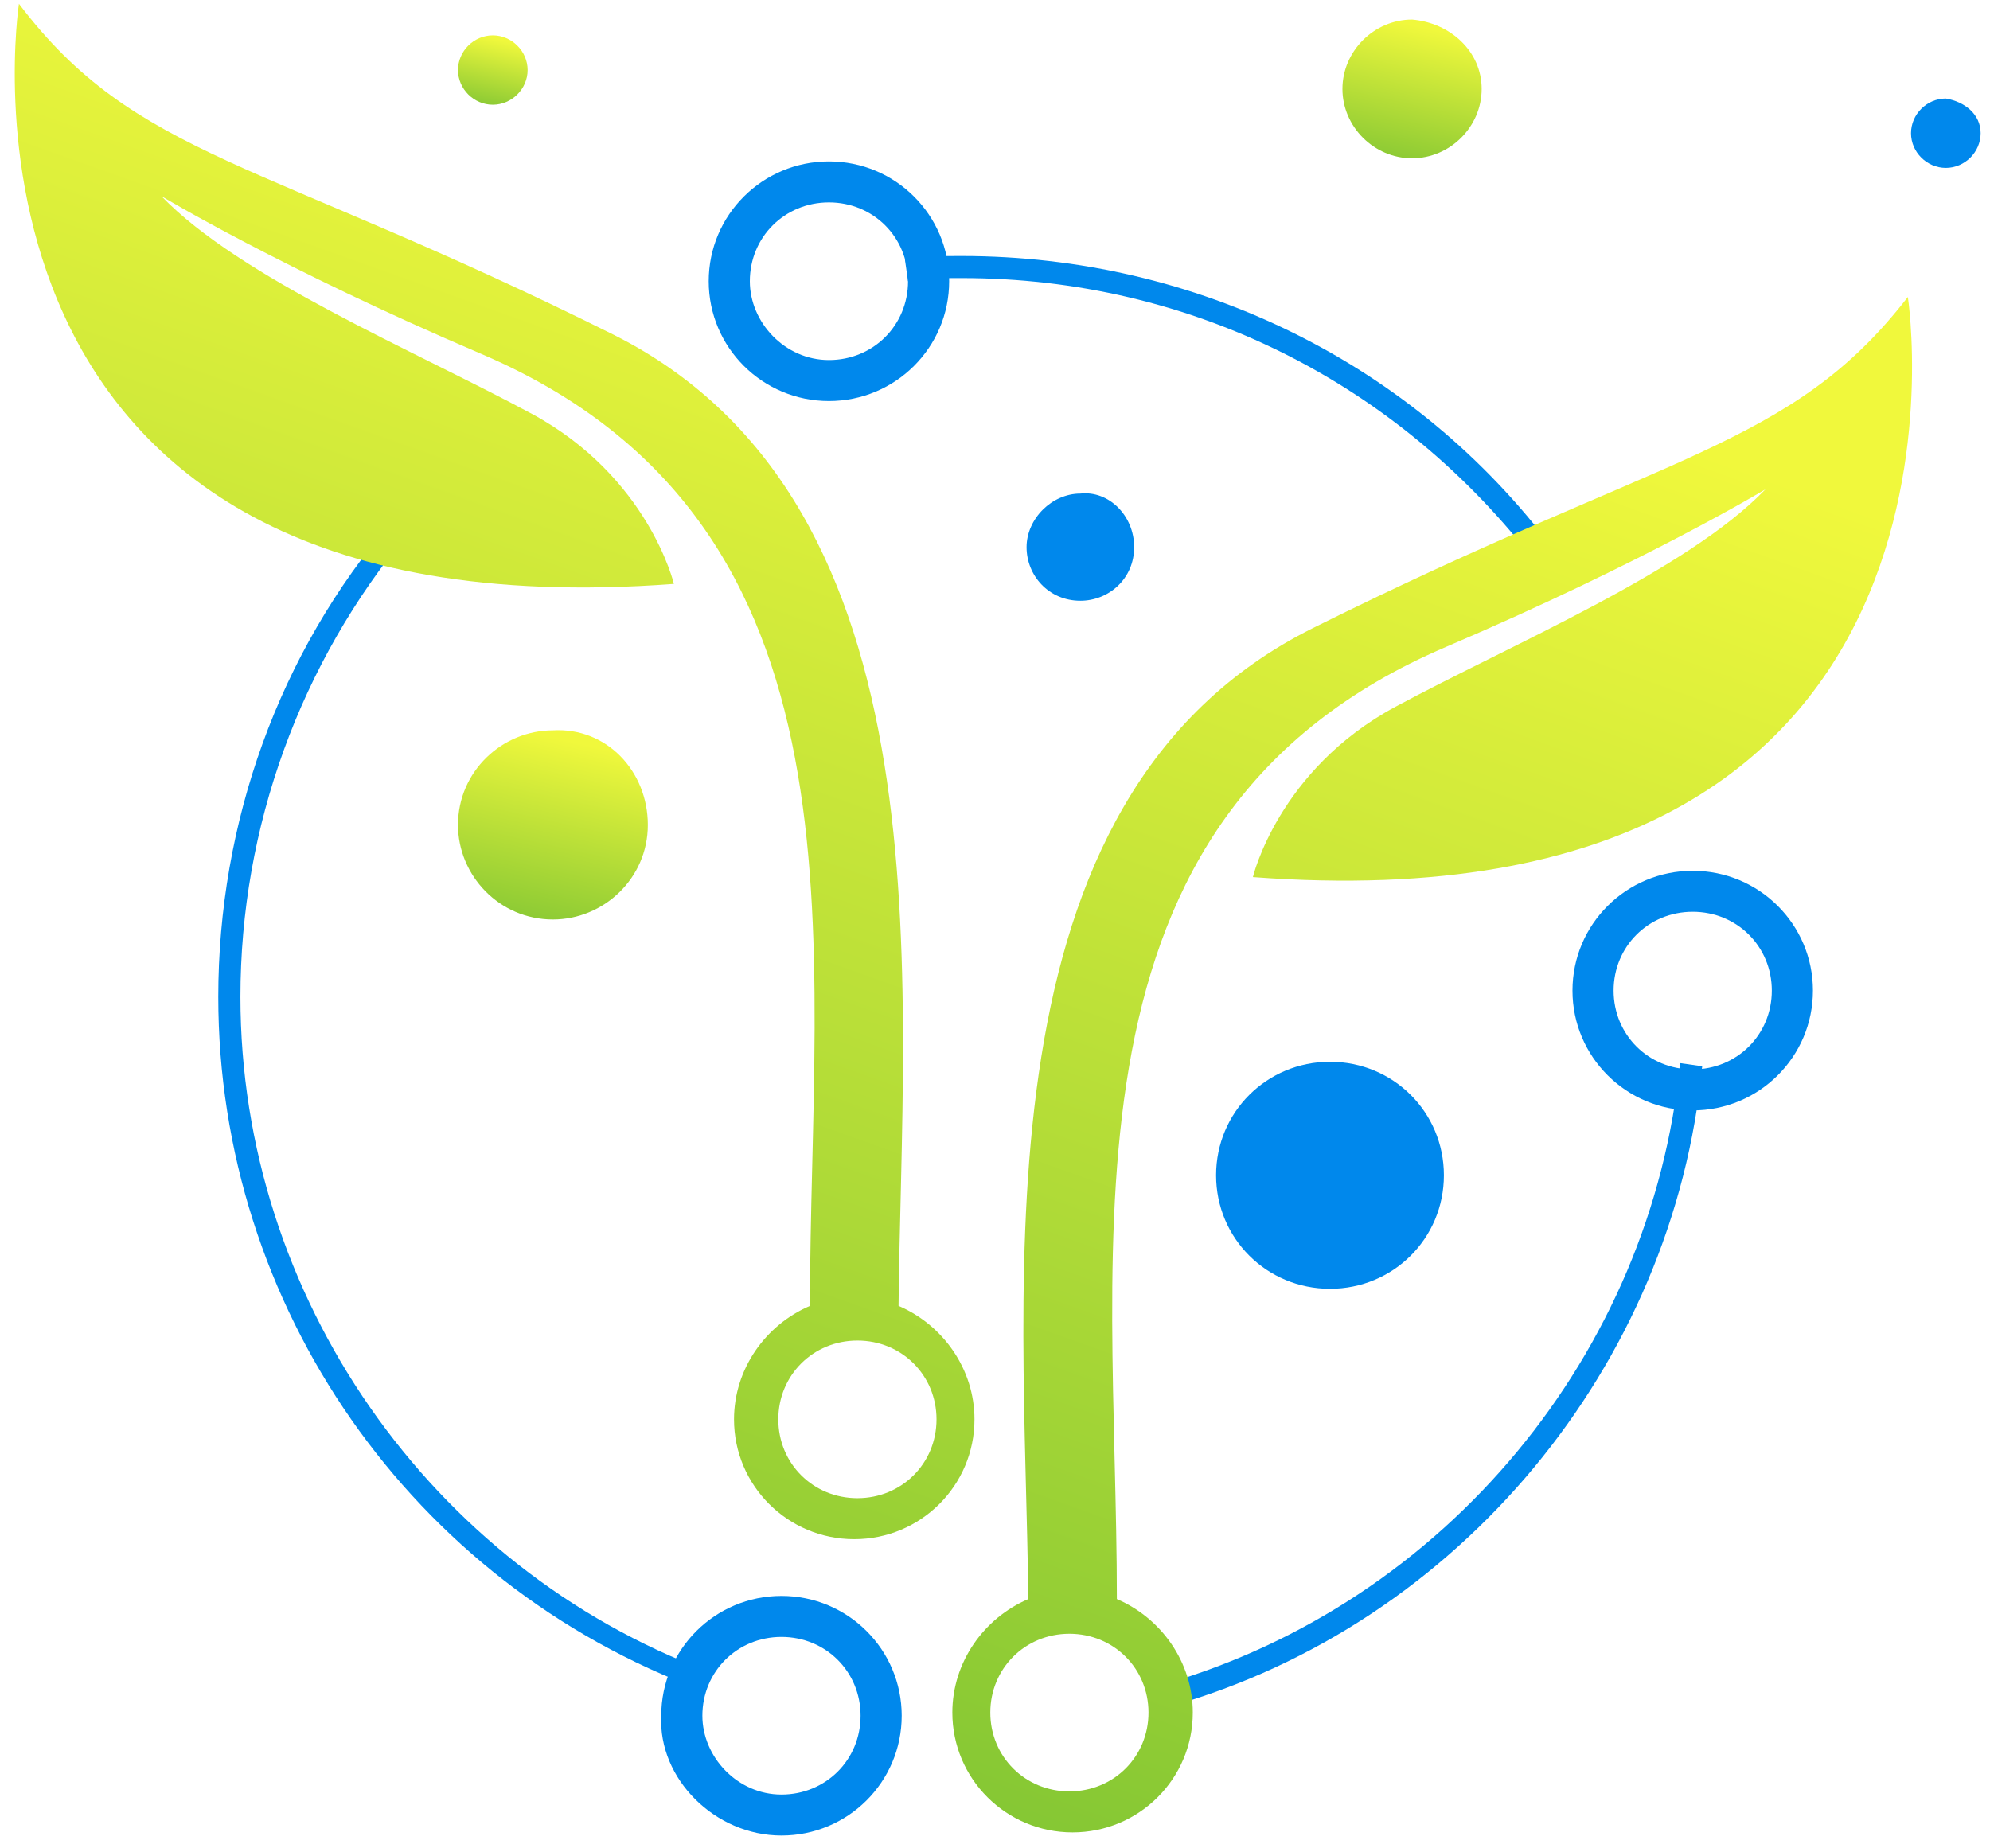
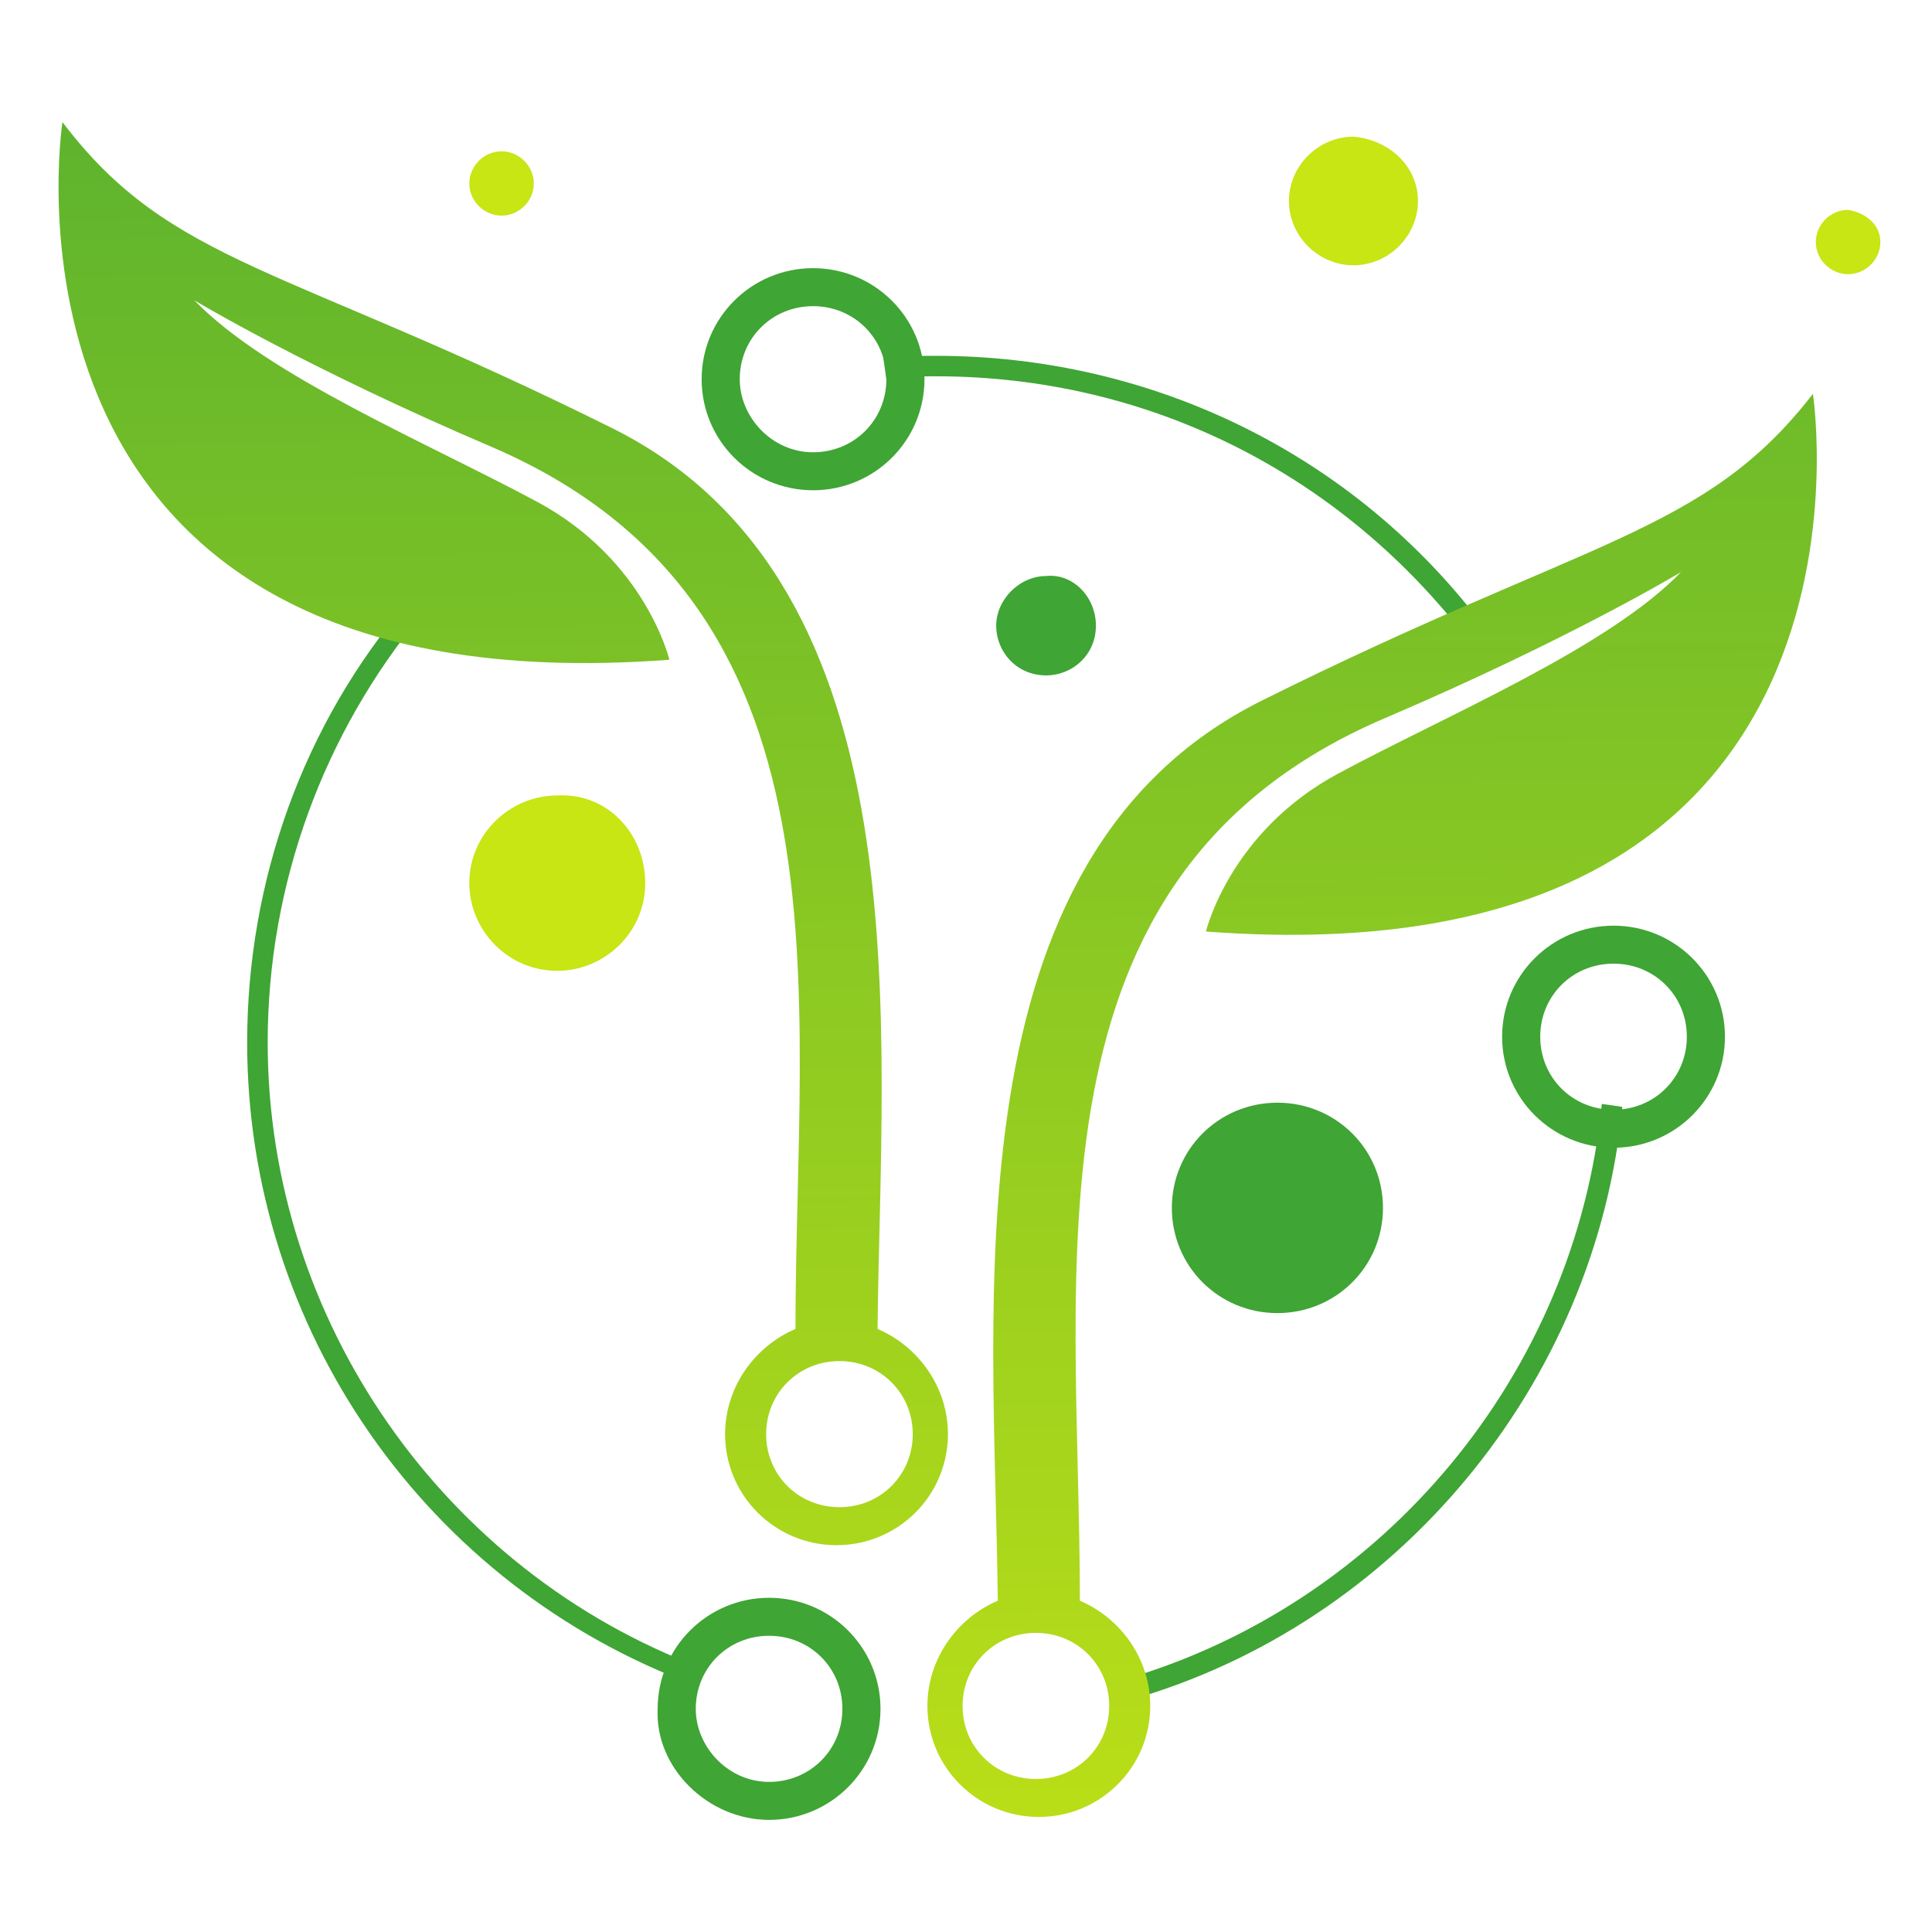
- <svg xmlns="http://www.w3.org/2000/svg" width="126" height="117" viewBox="0 0 126 117" fill="none">
-   <path fill-rule="evenodd" clip-rule="evenodd" d="M49.48 113.644C52.285 113.644 54.489 111.448 54.489 108.652C54.489 105.857 52.285 103.661 49.48 103.661C46.676 103.661 44.472 105.857 44.472 108.652C44.472 111.248 46.676 113.644 49.48 113.644ZM49.48 116.239C53.688 116.239 57.093 112.845 57.093 108.652C57.093 104.46 53.688 101.065 49.48 101.065C45.273 101.065 41.868 104.46 41.868 108.652C41.667 112.645 45.273 116.239 49.48 116.239Z" fill="#0088EC" />
-   <path fill-rule="evenodd" clip-rule="evenodd" d="M107.177 67.723C109.981 67.723 112.185 65.527 112.185 62.732C112.185 59.936 109.981 57.74 107.177 57.74C104.372 57.74 102.168 59.936 102.168 62.732C102.168 65.527 104.372 67.723 107.177 67.723ZM107.177 70.319C111.384 70.319 114.789 66.924 114.789 62.732C114.789 58.539 111.384 55.145 107.177 55.145C102.97 55.145 99.564 58.539 99.564 62.732C99.564 66.924 102.97 70.319 107.177 70.319Z" fill="#0088EC" />
-   <path fill-rule="evenodd" clip-rule="evenodd" d="M52.486 22.8C55.29 22.8 57.494 20.604 57.494 17.809C57.494 15.014 55.29 12.818 52.486 12.818C49.681 12.818 47.477 15.014 47.477 17.809C47.477 20.404 49.681 22.8 52.486 22.8ZM52.486 25.396C56.693 25.396 60.098 22.002 60.098 17.809C60.098 13.616 56.693 10.222 52.486 10.222C48.279 10.222 44.873 13.616 44.873 17.809C44.873 22.002 48.279 25.396 52.486 25.396Z" fill="#0088EC" />
-   <path d="M41.019 52.239C41.019 55.633 38.215 58.229 35.009 58.229C31.604 58.229 28.999 55.434 28.999 52.239C28.999 48.845 31.804 46.249 35.009 46.249C38.415 46.05 41.019 48.845 41.019 52.239Z" fill="url(#paint0_linear)" />
-   <path d="M71.811 34.65C71.811 36.647 70.208 38.044 68.405 38.044C66.402 38.044 64.999 36.447 64.999 34.65C64.999 32.853 66.602 31.256 68.405 31.256C70.208 31.056 71.811 32.654 71.811 34.65Z" fill="#0088EC" />
-   <path d="M125.407 8.435C125.407 9.633 124.405 10.632 123.203 10.632C122.001 10.632 120.999 9.633 120.999 8.435C120.999 7.238 122.001 6.239 123.203 6.239C124.405 6.439 125.407 7.238 125.407 8.435Z" fill="#0088EC" />
-   <path d="M33.407 4.435C33.407 5.633 32.405 6.632 31.203 6.632C30.001 6.632 28.999 5.633 28.999 4.435C28.999 3.238 30.001 2.239 31.203 2.239C32.405 2.239 33.407 3.238 33.407 4.435Z" fill="url(#paint1_linear)" />
-   <path d="M91.423 74.427C91.423 78.42 88.218 81.615 84.211 81.615C80.205 81.615 76.999 78.42 76.999 74.427C76.999 70.434 80.205 67.239 84.211 67.239C88.218 67.239 91.423 70.434 91.423 74.427Z" fill="#0088EC" />
-   <path d="M93.814 5.632C93.814 8.028 91.811 10.024 89.407 10.024C87.003 10.024 84.999 8.028 84.999 5.632C84.999 3.236 87.003 1.239 89.407 1.239C91.811 1.439 93.814 3.236 93.814 5.632Z" fill="url(#paint2_linear)" />
-   <path d="M97.36 35.778C88.546 24.198 75.324 17.609 60.9 17.609C59.698 17.609 58.496 17.609 57.494 17.809L57.294 16.411C58.496 16.212 59.698 16.212 60.9 16.212C75.724 16.212 89.547 23 98.362 34.78L97.36 35.778Z" fill="#0088EC" />
-   <path d="M44.472 107.055C26.041 100.267 13.821 82.697 13.821 63.131C13.821 52.15 17.628 41.368 24.84 32.983L25.841 33.781C19.03 41.967 15.223 52.349 15.223 63.131C15.223 82.098 27.244 99.268 44.873 105.857L44.472 107.055Z" fill="#0088EC" />
-   <path d="M74.122 108.054L73.721 106.656C91.551 101.465 104.572 85.692 106.375 67.324L107.778 67.523C105.975 86.491 92.352 102.862 74.122 108.054Z" fill="#0088EC" />
-   <path fill-rule="evenodd" clip-rule="evenodd" d="M54.289 84.893C51.484 84.893 49.28 87.09 49.28 89.885C49.28 92.68 51.484 94.876 54.289 94.876C57.093 94.876 59.297 92.68 59.297 89.885C59.297 87.09 57.093 84.893 54.289 84.893ZM38.863 21.203C16.426 10.022 8.613 10.022 1.2 0.239C1.2 0.239 -5.01 40.57 42.669 36.976C42.669 36.976 41.067 30.188 33.654 26.195C26.242 22.201 15.224 17.609 10.215 12.418C10.215 12.418 17.828 17.01 30.449 22.401C55.691 33.182 51.284 59.737 51.284 82.697C48.479 83.895 46.476 86.69 46.476 89.885C46.476 94.078 49.881 97.472 54.088 97.472C58.295 97.472 61.701 94.078 61.701 89.885C61.701 86.69 59.698 83.895 56.893 82.697C57.093 62.332 60.299 31.985 38.863 21.203Z" fill="url(#paint3_linear)" />
-   <path fill-rule="evenodd" clip-rule="evenodd" d="M67.711 103.461C70.516 103.461 72.719 105.658 72.719 108.453C72.719 111.248 70.516 113.444 67.711 113.444C64.906 113.444 62.703 111.248 62.703 108.453C62.703 105.658 64.906 103.461 67.711 103.461ZM83.137 39.771C105.574 28.59 113.387 28.391 120.799 18.807C120.799 18.807 127.01 59.138 79.33 55.544C79.33 55.544 80.933 48.756 88.345 44.763C95.758 40.77 106.776 36.177 111.784 30.986C111.784 30.986 104.172 35.578 91.551 40.969C66.309 51.751 70.716 78.305 70.716 101.265C73.521 102.463 75.524 105.258 75.524 108.453C75.524 112.646 72.118 116.04 67.911 116.04C63.704 116.04 60.299 112.646 60.299 108.453C60.299 105.258 62.302 102.463 65.107 101.265C64.906 80.9 61.501 50.553 83.137 39.771Z" fill="url(#paint4_linear)" />
+ <svg xmlns="http://www.w3.org/2000/svg" width="132" height="132" viewBox="0 0 132 132" fill="none">
+   <path fill-rule="evenodd" clip-rule="evenodd" d="M52.545 121.744C55.35 121.744 57.554 119.548 57.554 116.752C57.554 113.957 55.35 111.761 52.545 111.761C49.741 111.761 47.537 113.957 47.537 116.752C47.537 119.348 49.741 121.744 52.545 121.744ZM52.545 124.339C56.752 124.339 60.158 120.945 60.158 116.752C60.158 112.56 56.752 109.166 52.545 109.166C48.339 109.166 44.933 112.56 44.933 116.752C44.732 120.746 48.339 124.339 52.545 124.339Z" fill="#3FA535" />
+   <path fill-rule="evenodd" clip-rule="evenodd" d="M110.242 75.823C113.046 75.823 115.25 73.627 115.25 70.832C115.25 68.036 113.046 65.84 110.242 65.84C107.437 65.84 105.233 68.036 105.233 70.832C105.233 73.627 107.437 75.823 110.242 75.823ZM110.242 78.418C114.449 78.418 117.854 75.024 117.854 70.832C117.854 66.639 114.449 63.245 110.242 63.245C106.035 63.245 102.629 66.639 102.629 70.832C102.629 75.024 106.035 78.418 110.242 78.418Z" fill="#3FA535" />
+   <path fill-rule="evenodd" clip-rule="evenodd" d="M55.55 30.901C58.355 30.901 60.559 28.704 60.559 25.909C60.559 23.114 58.355 20.918 55.55 20.918C52.745 20.918 50.542 23.114 50.542 25.909C50.542 28.505 52.745 30.901 55.55 30.901ZM55.55 33.496C59.757 33.496 63.163 30.102 63.163 25.909C63.163 21.716 59.757 18.322 55.55 18.322C51.343 18.322 47.938 21.716 47.938 25.909C47.938 30.102 51.343 33.496 55.55 33.496Z" fill="#3FA535" />
+   <path d="M44.084 60.339C44.084 63.733 41.28 66.329 38.075 66.329C34.669 66.329 32.065 63.534 32.065 60.339C32.065 56.945 34.869 54.349 38.075 54.349C41.48 54.15 44.084 56.945 44.084 60.339Z" fill="#C8E514" />
+   <path d="M74.876 42.75C74.876 44.747 73.273 46.145 71.47 46.145C69.467 46.145 68.064 44.547 68.064 42.75C68.064 40.953 69.667 39.356 71.47 39.356C73.273 39.157 74.876 40.754 74.876 42.75Z" fill="#3FA535" />
+   <path d="M128.472 16.536C128.472 17.733 127.47 18.732 126.268 18.732C125.066 18.732 124.064 17.733 124.064 16.536C124.064 15.338 125.066 14.339 126.268 14.339C127.47 14.539 128.472 15.338 128.472 16.536Z" fill="#C8E514" />
+   <path d="M36.472 12.536C36.472 13.733 35.47 14.732 34.268 14.732C33.066 14.732 32.065 13.733 32.065 12.536C32.065 11.338 33.066 10.339 34.268 10.339C35.47 10.339 36.472 11.338 36.472 12.536Z" fill="#C8E514" />
+   <path d="M94.489 82.527C94.489 86.52 91.283 89.715 87.276 89.715C83.27 89.715 80.064 86.52 80.064 82.527C80.064 78.534 83.27 75.339 87.276 75.339C91.283 75.339 94.489 78.534 94.489 82.527Z" fill="#3FA535" />
+   <path d="M96.879 13.732C96.879 16.128 94.876 18.124 92.472 18.124C90.068 18.124 88.064 16.128 88.064 13.732C88.064 11.336 90.068 9.339 92.472 9.339C94.876 9.539 96.879 11.336 96.879 13.732Z" fill="#C8E514" />
+   <path d="M100.425 43.878C91.611 32.298 78.388 25.71 63.964 25.71C62.762 25.71 61.56 25.71 60.559 25.909L60.358 24.512C61.56 24.312 62.762 24.312 63.964 24.312C78.789 24.312 92.612 31.1 101.427 42.88L100.425 43.878Z" fill="#3FA535" />
+   <path d="M47.538 115.155C29.107 108.367 16.887 90.797 16.887 71.231C16.887 60.25 20.693 49.469 27.905 41.083L28.907 41.882C22.095 50.068 18.289 60.45 18.289 71.231C18.289 90.198 30.309 107.369 47.938 113.957L47.538 115.155Z" fill="#3FA535" />
+   <path d="M77.187 116.154L76.786 114.756C94.616 109.565 107.638 93.792 109.441 75.424L110.843 75.624C109.04 94.591 95.417 110.963 77.187 116.154Z" fill="#3FA535" />
+   <path fill-rule="evenodd" clip-rule="evenodd" d="M57.354 92.993C54.549 92.993 52.345 95.19 52.345 97.985C52.345 100.78 54.549 102.976 57.354 102.976C60.158 102.976 62.362 100.78 62.362 97.985C62.362 95.19 60.158 92.993 57.354 92.993ZM41.928 29.303C19.491 18.122 11.678 18.122 4.265 8.339C4.265 8.339 -1.945 48.67 45.734 45.076C45.734 45.076 44.132 38.288 36.719 34.295C29.307 30.302 18.289 25.709 13.28 20.518C13.28 20.518 20.893 25.11 33.514 30.501C58.756 41.283 54.349 67.837 54.349 90.797C51.544 91.995 49.541 94.79 49.541 97.985C49.541 102.178 52.946 105.572 57.153 105.572C61.36 105.572 64.766 102.178 64.766 97.985C64.766 94.79 62.763 91.995 59.958 90.797C60.158 70.432 63.364 40.085 41.928 29.303Z" fill="url(#paint0_linear_557_19860)" />
+   <path fill-rule="evenodd" clip-rule="evenodd" d="M70.776 111.562C73.58 111.562 75.784 113.758 75.784 116.553C75.784 119.348 73.58 121.545 70.776 121.545C67.971 121.545 65.767 119.348 65.767 116.553C65.767 113.758 67.971 111.562 70.776 111.562ZM86.201 47.872C108.639 36.691 116.452 36.491 123.864 26.908C123.864 26.908 130.074 67.238 82.395 63.644C82.395 63.644 83.998 56.856 91.41 52.863C98.822 48.87 109.841 44.278 114.849 39.087C114.849 39.087 107.236 43.679 94.615 49.069C69.373 59.851 73.781 86.405 73.781 109.366C76.585 110.563 78.589 113.359 78.589 116.553C78.589 120.746 75.183 124.14 70.976 124.14C66.769 124.14 63.363 120.746 63.363 116.553C63.363 113.359 65.367 110.563 68.171 109.366C67.971 89.001 64.565 58.653 86.201 47.872Z" fill="url(#paint1_linear_557_19860)" />
  <defs>
-     <linearGradient id="paint0_linear" x1="37.228" y1="47.179" x2="32.367" y2="68.959" gradientUnits="userSpaceOnUse">
-       <stop stop-color="#F0F83C" />
-       <stop offset="1" stop-color="#2FA02D" />
+     <linearGradient id="paint0_linear_557_19860" x1="33.567" y1="-31.813" x2="35.472" y2="142.907" gradientUnits="userSpaceOnUse">
+       <stop stop-color="#3FA535" />
+       <stop offset="1" stop-color="#C8E514" />
    </linearGradient>
-     <linearGradient id="paint1_linear" x1="32.017" y1="2.584" x2="30.237" y2="10.563" gradientUnits="userSpaceOnUse">
-       <stop stop-color="#F0F83C" />
-       <stop offset="1" stop-color="#2FA02D" />
-     </linearGradient>
-     <linearGradient id="paint2_linear" x1="91.034" y1="1.928" x2="87.475" y2="17.888" gradientUnits="userSpaceOnUse">
-       <stop stop-color="#F0F83C" />
-       <stop offset="1" stop-color="#2FA02D" />
-     </linearGradient>
-     <linearGradient id="paint3_linear" x1="42.535" y1="7.862" x2="-16.312" y2="172.221" gradientUnits="userSpaceOnUse">
-       <stop stop-color="#F0F83C" />
-       <stop offset="1" stop-color="#2FA02D" />
-     </linearGradient>
-     <linearGradient id="paint4_linear" x1="101.899" y1="26.431" x2="43.052" y2="190.789" gradientUnits="userSpaceOnUse">
-       <stop stop-color="#F0F83C" />
-       <stop offset="1" stop-color="#2FA02D" />
+     <linearGradient id="paint1_linear_557_19860" x1="92.383" y1="-32.454" x2="94.288" y2="142.267" gradientUnits="userSpaceOnUse">
+       <stop stop-color="#3FA535" />
+       <stop offset="1" stop-color="#C8E514" />
    </linearGradient>
  </defs>
</svg>
